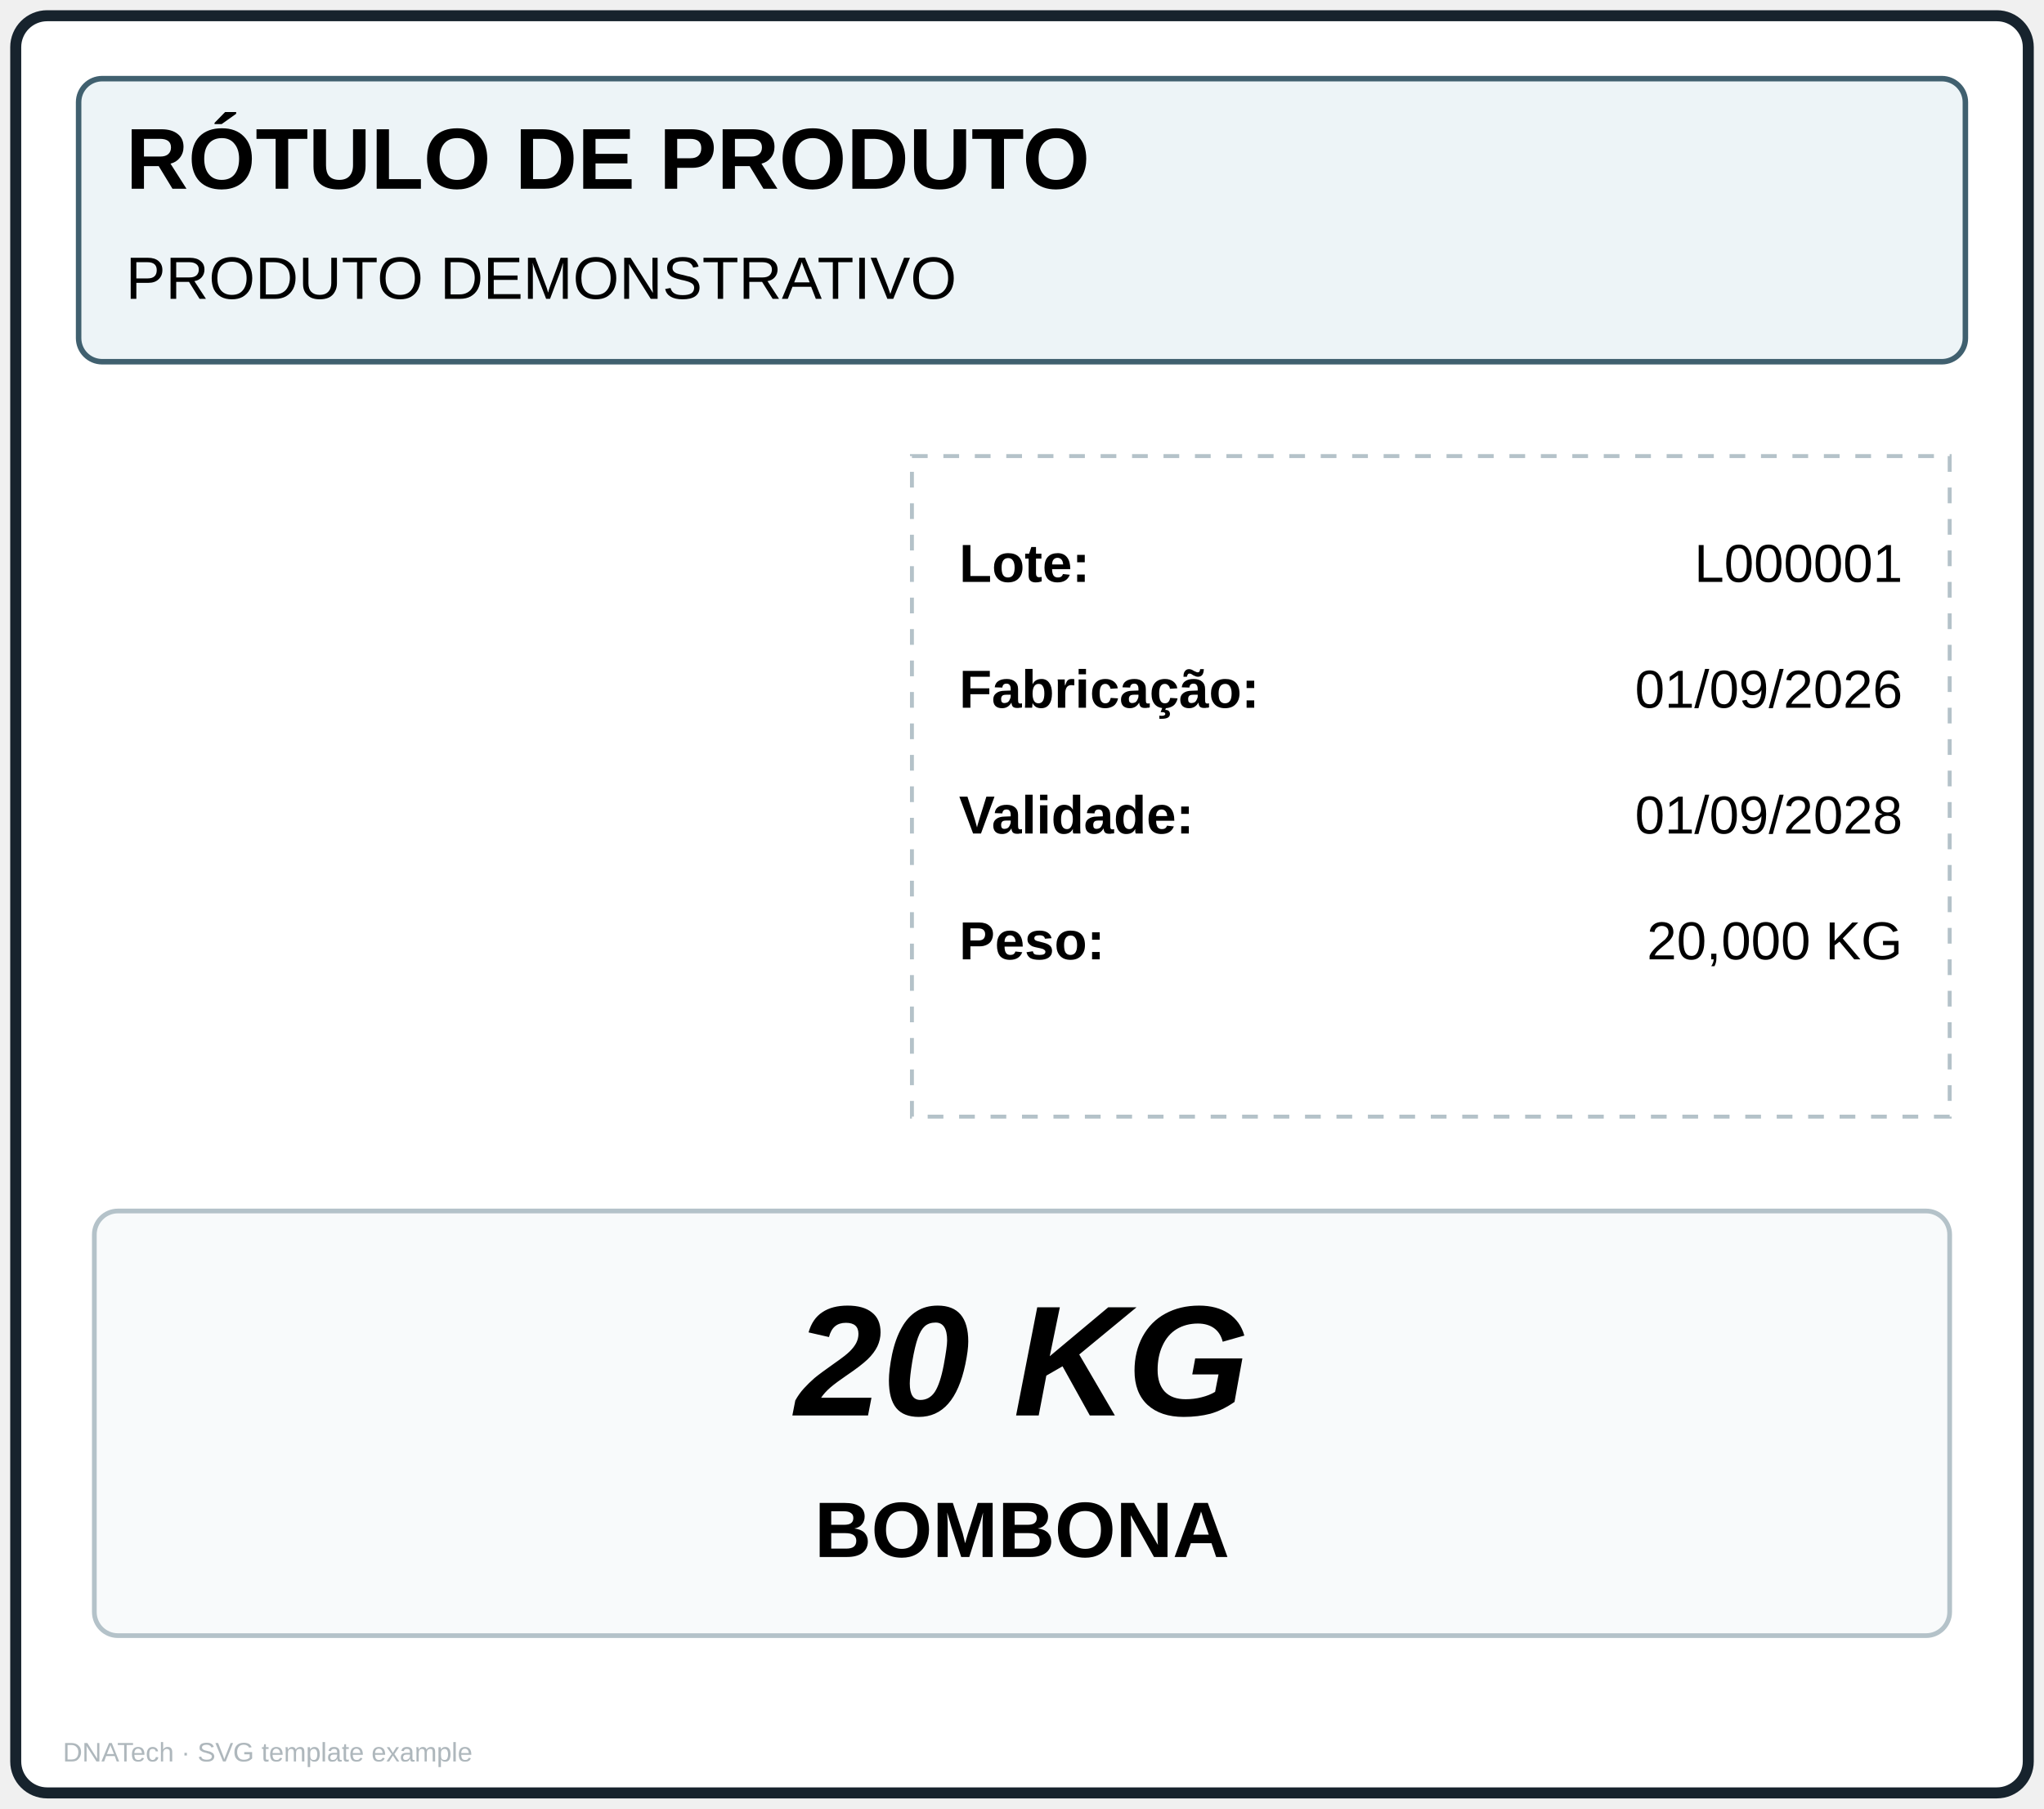
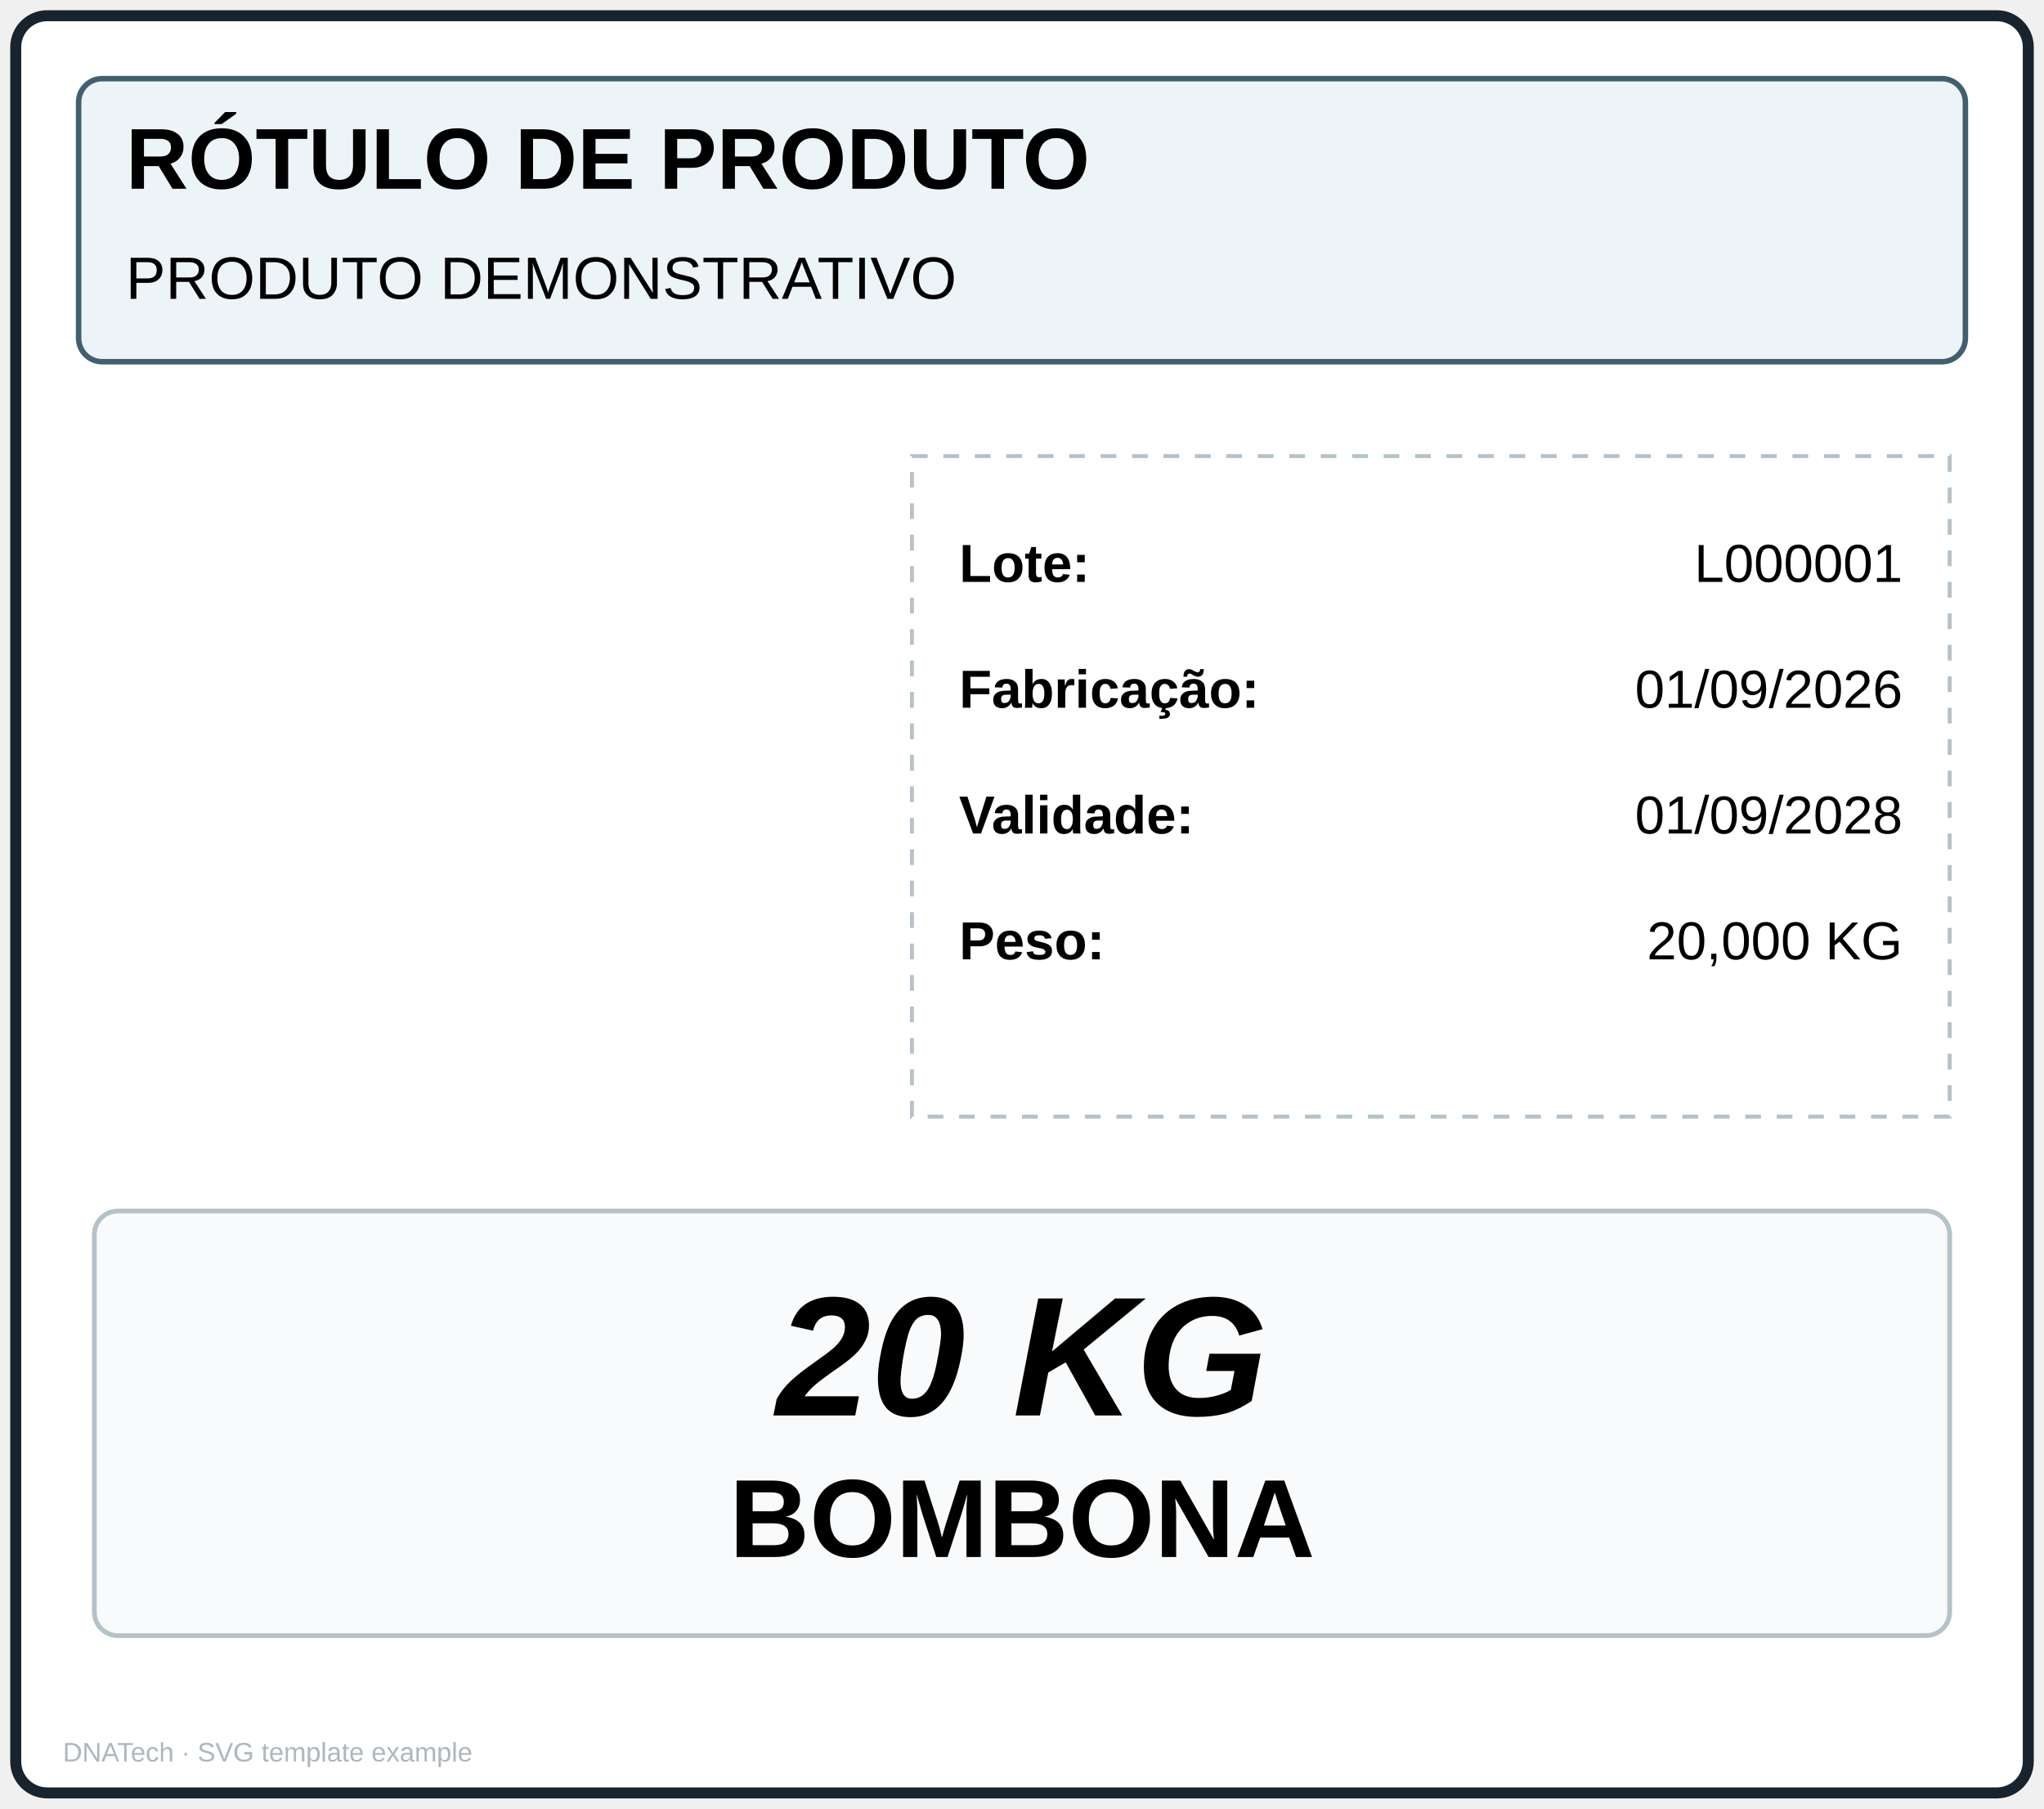
- <svg xmlns="http://www.w3.org/2000/svg" width="130mm" height="115mm" viewBox="0 0 130 115" preserveAspectRatio="xMidYMid meet" data-hide-empty-fields="true">
+ <svg xmlns="http://www.w3.org/2000/svg" width="130mm" height="115mm" viewBox="0 0 130 115" preserveAspectRatio="xMidYMid meet" data-hide-empty-fields="true" data-font-profile="1" data-volume-mode="featured">
  <rect x="1" y="1" width="128" height="113" rx="2" fill="#fff" stroke="#17232d" stroke-width="0.7" />
  <rect x="5" y="5" width="120" height="18" rx="1.5" fill="#edf4f7" stroke="#40606f" stroke-width="0.35" />
  <text x="8" y="12" font-family="Arial,sans-serif" font-size="5.5" font-weight="700">
    RÓTULO DE PRODUTO
  </text>
  <text id="product" x="8" y="19" font-family="Arial,sans-serif" font-size="3.8" data-fit-width="112" data-fit-height="5" data-min-font-size="2" data-max-font-size="5">
    PRODUTO DEMONSTRATIVO
  </text>
  <svg id="barcode" x="6" y="29" width="48" height="42" viewBox="0 0 100 60" preserveAspectRatio="xMidYMid meet" />
  <g id="data-container">
    <rect x="58" y="29" width="66" height="42" fill="none" stroke="#b4c2c9" stroke-width="0.25" stroke-dasharray="1 1" />
    <g font-family="Arial,sans-serif" font-size="3.4">
-       <text x="61" y="37" font-weight="700">Lote:</text>
-       <text id="batch" x="121" y="37" text-anchor="end">L000001</text>
-       <text x="61" y="45" font-weight="700">Fabricação:</text>
-       <text id="manufacture" x="121" y="45" text-anchor="end">01/09/2026</text>
-       <text x="61" y="53" font-weight="700">Validade:</text>
-       <text id="expiration" x="121" y="53" text-anchor="end">01/09/2028</text>
-       <text x="61" y="61" font-weight="700">Peso:</text>
-       <text id="weight" x="121" y="61" text-anchor="end">20,000 KG</text>
+       <text x="61" y="37" font-weight="700" data-label-for="batch">Lote:</text>
+       <text id="batch" x="121" y="37" text-anchor="end" data-fit-width="32" data-fit-height="5" data-min-font-size="1.5" data-max-font-size="3.4">L000001</text>
+       <text x="61" y="45" font-weight="700" data-label-for="manufacture">Fabricação:</text>
+       <text id="manufacture" x="121" y="45" text-anchor="end" data-fit-width="32" data-fit-height="5" data-min-font-size="1.5" data-max-font-size="3.4">01/09/2026</text>
+       <text x="61" y="53" font-weight="700" data-label-for="expiration">Validade:</text>
+       <text id="expiration" x="121" y="53" text-anchor="end" data-fit-width="32" data-fit-height="5" data-min-font-size="1.5" data-max-font-size="3.4">01/09/2028</text>
+       <text x="61" y="61" font-weight="700" data-label-for="weight">Peso:</text>
+       <text id="weight" x="121" y="61" text-anchor="end" data-fit-width="32" data-fit-height="5" data-min-font-size="1.5" data-max-font-size="3.4">20,000 KG</text>
    </g>
  </g>
-   <g id="volume-species">
+   <g id="volume-species" data-volume-gap="0.57" data-volume-align="center" data-species-use-volume-font="true">
    <rect x="6" y="77" width="118" height="27" rx="1.5" fill="#f8fafb" stroke="#b4c2c9" stroke-width="0.3" />
-     <text id="volume" x="65" y="90" text-anchor="middle" font-family="Arial,sans-serif" font-size="10" font-weight="900" font-style="italic" data-fit-width="112" data-fit-height="11" data-min-font-size="3" data-max-font-size="12">
+     <text id="volume" x="65" y="90" text-anchor="middle" font-family="Arial,sans-serif" font-size="10.819" font-weight="900" font-style="italic" data-fit-width="112" data-fit-height="16.227778" data-min-font-size="14" data-max-font-size="23" data-font-unit="raster" data-font-scale-x="0.945" dominant-baseline="alphabetic">
      20 KG
    </text>
-     <text id="species" x="65" y="99" text-anchor="middle" font-family="Arial,sans-serif" font-size="5" font-weight="900" data-fit-width="112" data-fit-height="6" data-min-font-size="2" data-max-font-size="7">
+     <text id="species" x="65" y="99" text-anchor="middle" font-family="Arial,sans-serif" font-size="7.056" font-weight="900" data-fit-width="112" data-fit-height="10.583333" data-min-font-size="5" data-max-font-size="15" data-font-unit="raster" data-font-scale-x="0.945" dominant-baseline="alphabetic">
      BOMBONA
    </text>
  </g>
  <text x="4" y="112" fill="#aeb7bc" font-family="Arial,sans-serif" font-size="1.7">
    DNATech · SVG template example
  </text>
</svg>
